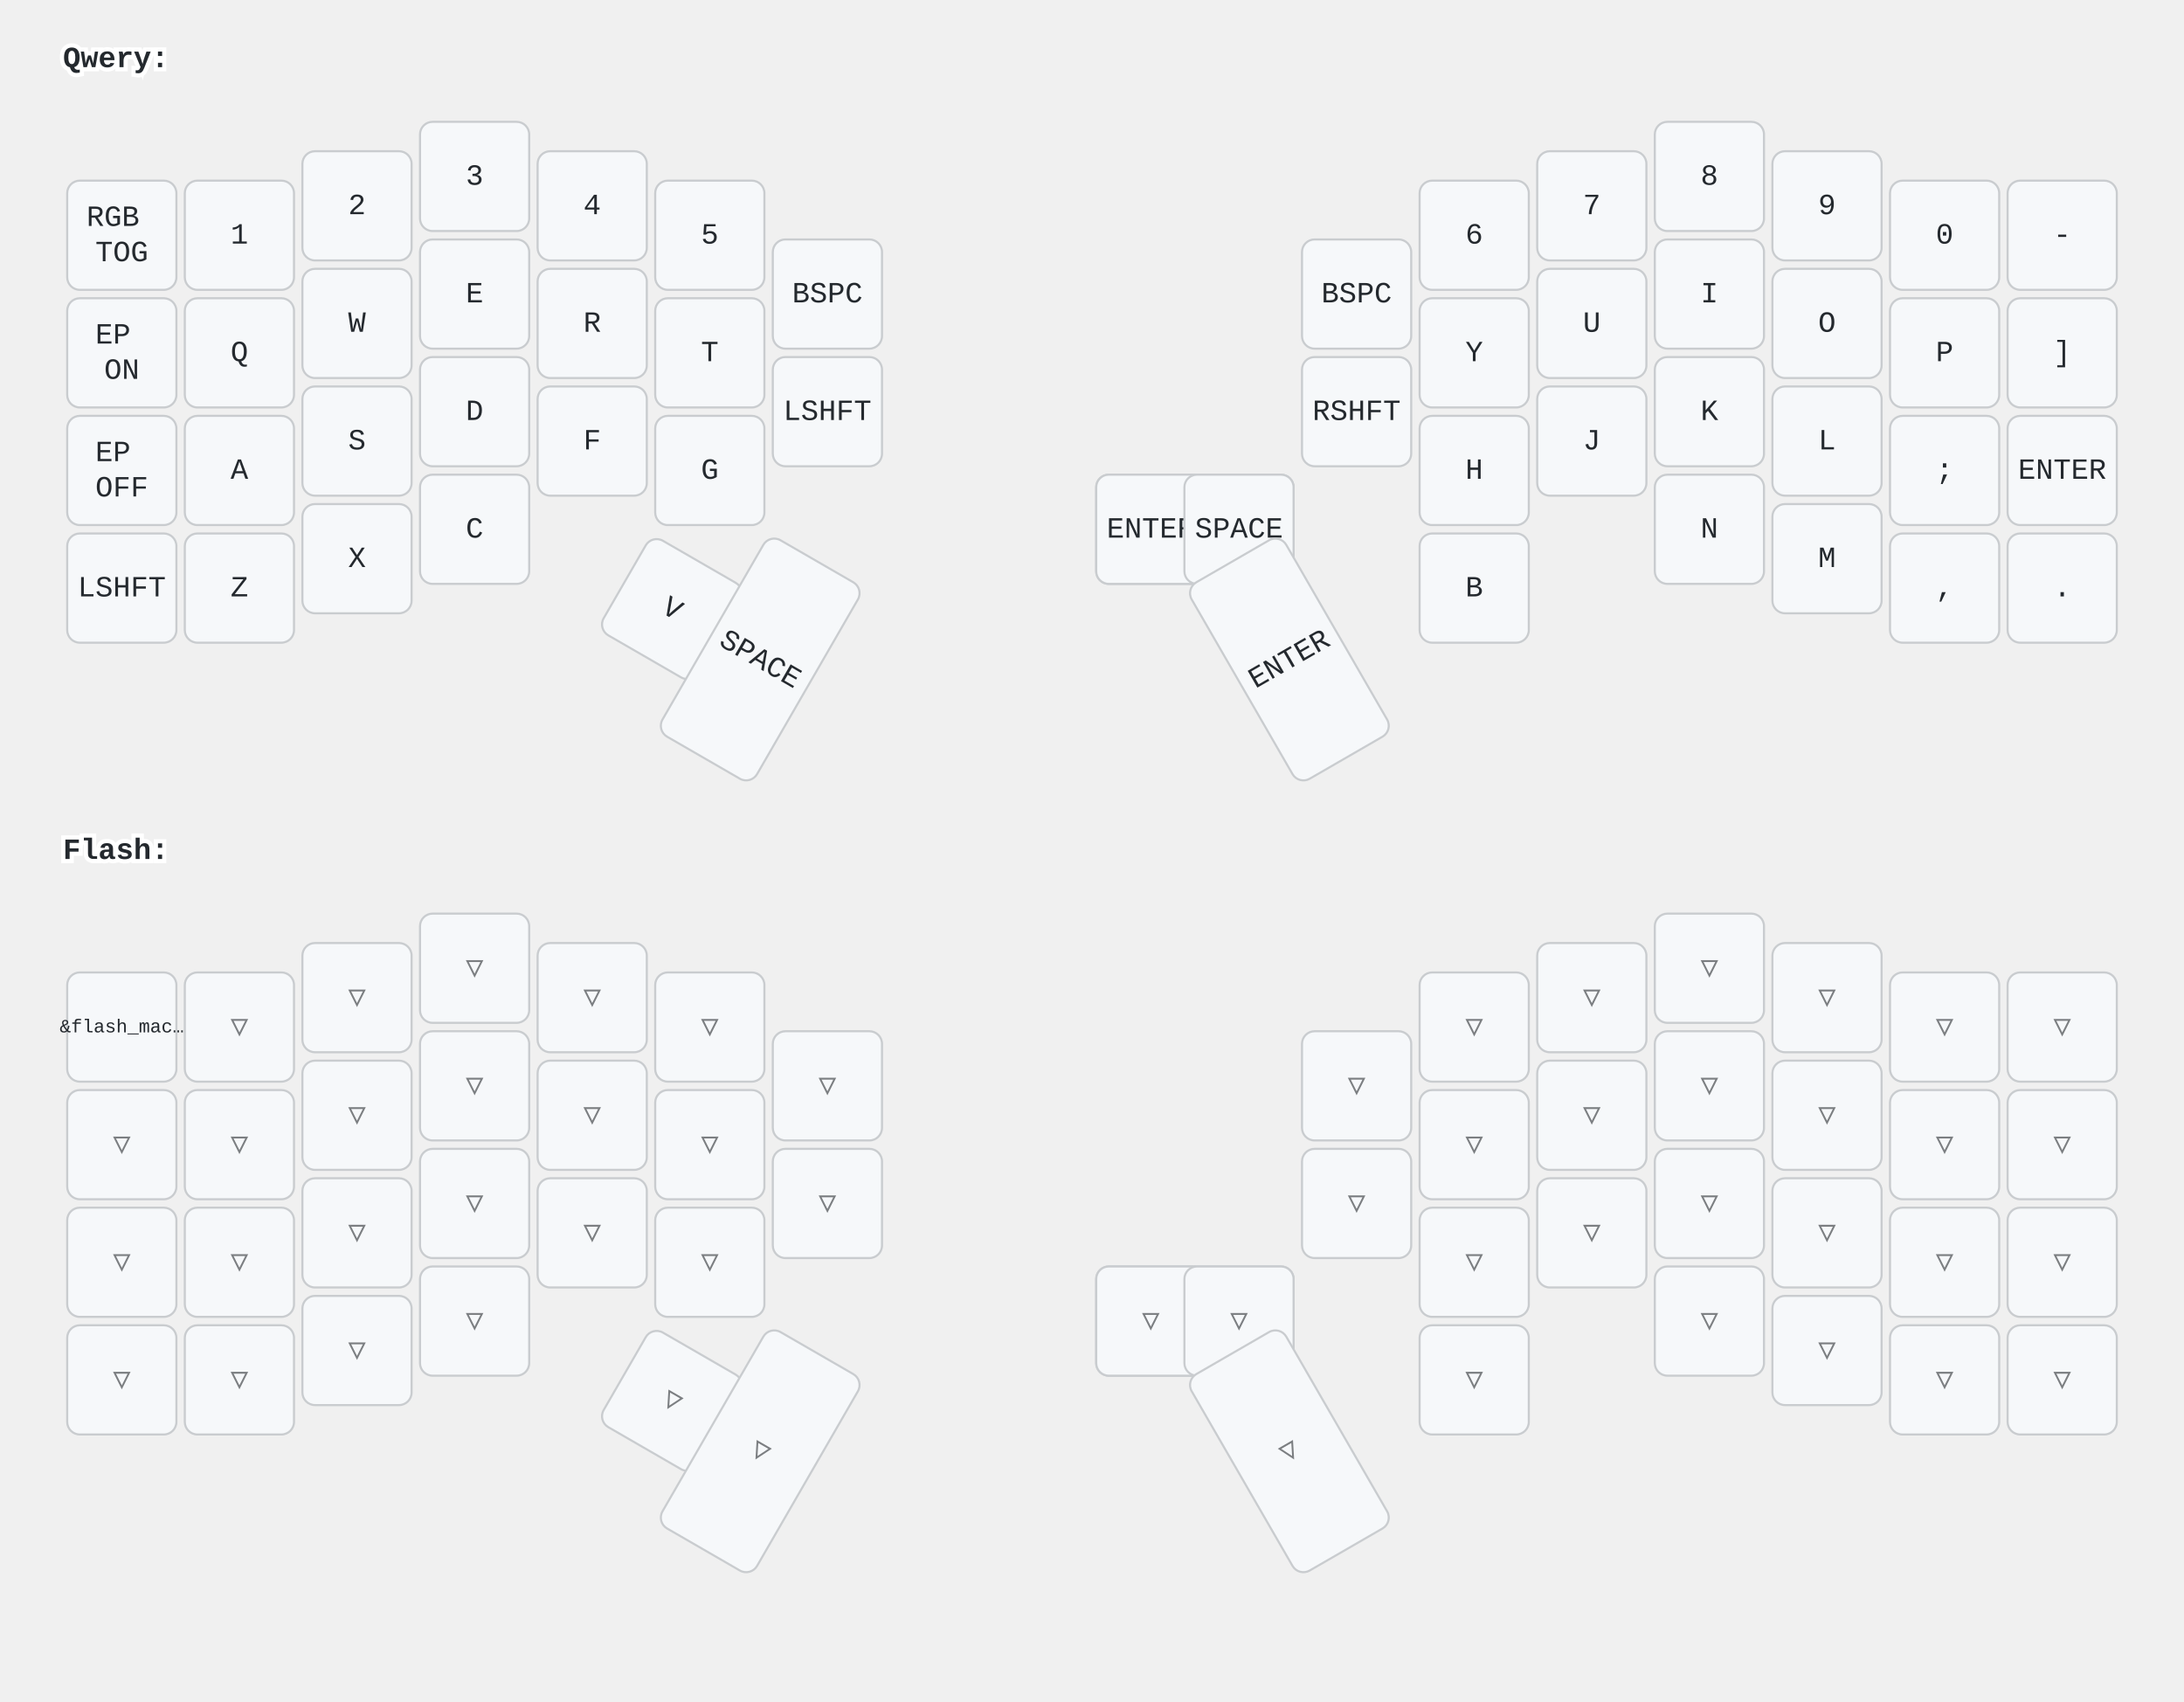
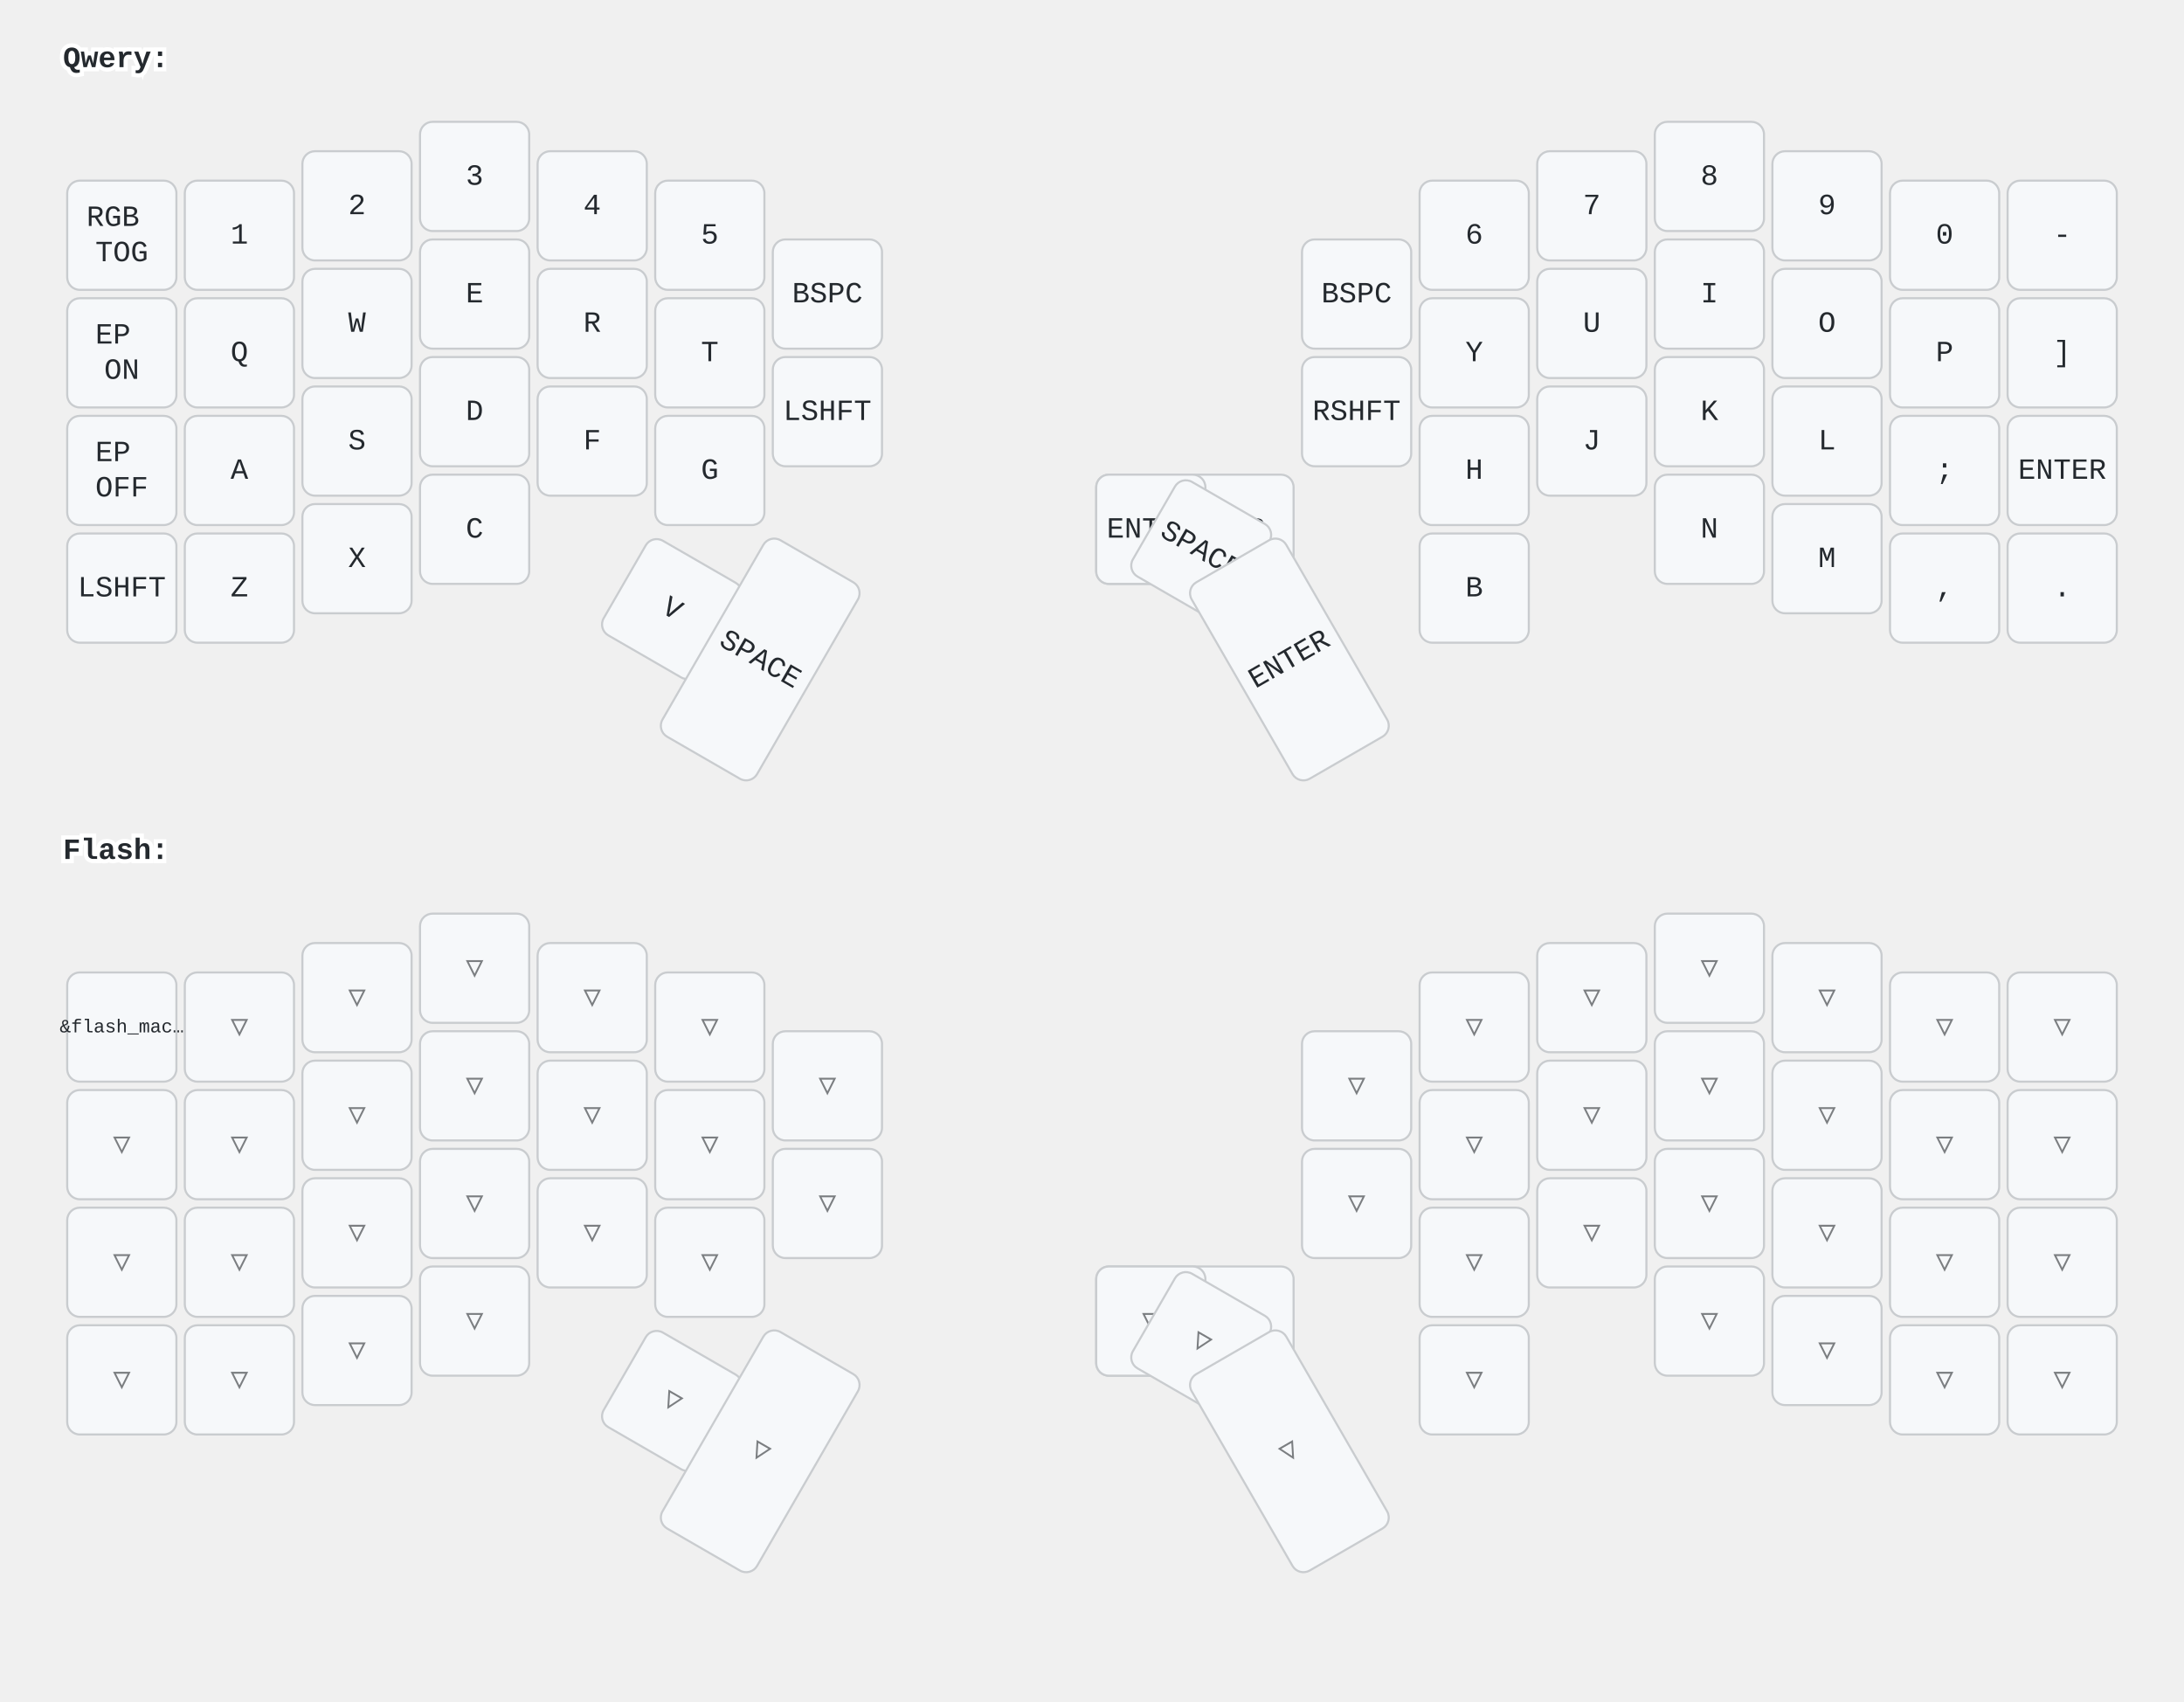
<svg xmlns="http://www.w3.org/2000/svg" width="1040" height="810" viewBox="0 0 1040 810" class="keymap">
  <style>/* inherit to force styles through use tags */
svg path {
    fill: inherit;
}

/* font and background color specifications */
svg.keymap {
    font-family: SFMono-Regular,Consolas,Liberation Mono,Menlo,monospace;
    font-size: 14px;
    font-kerning: normal;
    text-rendering: optimizeLegibility;
    fill: #24292e;
}

/* default key styling */
rect.key {
    fill: #f6f8fa;
}

rect.key, rect.combo {
    stroke: #c9cccf;
    stroke-width: 1;
}

/* default key side styling, only used is draw_key_sides is set */
rect.side {
    filter: brightness(90%);
}

/* color accent for combo boxes */
rect.combo, rect.combo-separate {
    fill: #cdf;
}

/* color accent for held keys */
rect.held, rect.combo.held {
    fill: #fdd;
}

/* color accent for ghost (optional) keys */
rect.ghost, rect.combo.ghost {
    stroke-dasharray: 4, 4;
    stroke-width: 2;
}

text {
    text-anchor: middle;
    dominant-baseline: middle;
}

/* styling for layer labels */
text.label {
    font-weight: bold;
    text-anchor: start;
    stroke: white;
    stroke-width: 4;
    paint-order: stroke;
}

/* styling for optional footer */
text.footer {
    text-anchor: end;
    dominant-baseline: auto;
    stroke: white;
    stroke-width: 4;
    paint-order: stroke;
}

/* styling for combo tap, and key hold/shifted label text */
text.combo, text.hold, text.shifted {
    font-size: 11px;
}

text.hold {
    text-anchor: middle;
    dominant-baseline: auto;
}

text.shifted {
    text-anchor: middle;
    dominant-baseline: hanging;
}

text.layer-activator {
    text-decoration: underline;
}

/* styling for hold/shifted label text in combo box */
text.combo.hold, text.combo.shifted {
    font-size: 8px;
}

/* lighter symbol for transparent keys */
text.trans {
    fill: #7b7e81;
}

/* styling for combo dendrons */
path.combo {
    stroke-width: 1;
    stroke: gray;
    fill: none;
}

/* Start Tabler Icons Cleanup */
/* cannot use height/width with glyphs */
.icon-tabler &gt; path {
    fill: inherit;
    stroke: inherit;
    stroke-width: 2;
}
/* hide tabler's default box */
.icon-tabler &gt; path[stroke="none"][fill="none"] {
    visibility: hidden;
}
/* End Tabler Icons Cleanup */
</style>
  <g transform="translate(30, 0)" class="layer-Qwery">
    <text x="0" y="28" class="label" id="Qwery">Qwery:</text>
    <g transform="translate(0, 56)">
      <g transform="translate(28, 56)" class="key keypos-0">
        <rect rx="6" ry="6" x="-26" y="-26" width="52" height="52" class="key" />
        <text x="0" y="0" class="key tap">
          <tspan x="0" dy="-0.6em">RGB</tspan>
          <tspan x="0" dy="1.2em">TOG</tspan>
        </text>
      </g>
      <g transform="translate(84, 56)" class="key keypos-1">
        <rect rx="6" ry="6" x="-26" y="-26" width="52" height="52" class="key" />
        <text x="0" y="0" class="key tap">1</text>
      </g>
      <g transform="translate(140, 42)" class="key keypos-2">
        <rect rx="6" ry="6" x="-26" y="-26" width="52" height="52" class="key" />
        <text x="0" y="0" class="key tap">2</text>
      </g>
      <g transform="translate(196, 28)" class="key keypos-3">
        <rect rx="6" ry="6" x="-26" y="-26" width="52" height="52" class="key" />
        <text x="0" y="0" class="key tap">3</text>
      </g>
      <g transform="translate(252, 42)" class="key keypos-4">
        <rect rx="6" ry="6" x="-26" y="-26" width="52" height="52" class="key" />
        <text x="0" y="0" class="key tap">4</text>
      </g>
      <g transform="translate(308, 56)" class="key keypos-5">
        <rect rx="6" ry="6" x="-26" y="-26" width="52" height="52" class="key" />
        <text x="0" y="0" class="key tap">5</text>
      </g>
      <g transform="translate(364, 84)" class="key keypos-6">
        <rect rx="6" ry="6" x="-26" y="-26" width="52" height="52" class="key" />
        <text x="0" y="0" class="key tap">BSPC</text>
      </g>
      <g transform="translate(616, 84)" class="key keypos-7">
        <rect rx="6" ry="6" x="-26" y="-26" width="52" height="52" class="key" />
        <text x="0" y="0" class="key tap">BSPC</text>
      </g>
      <g transform="translate(672, 56)" class="key keypos-8">
        <rect rx="6" ry="6" x="-26" y="-26" width="52" height="52" class="key" />
        <text x="0" y="0" class="key tap">6</text>
      </g>
      <g transform="translate(728, 42)" class="key keypos-9">
        <rect rx="6" ry="6" x="-26" y="-26" width="52" height="52" class="key" />
        <text x="0" y="0" class="key tap">7</text>
      </g>
      <g transform="translate(784, 28)" class="key keypos-10">
        <rect rx="6" ry="6" x="-26" y="-26" width="52" height="52" class="key" />
        <text x="0" y="0" class="key tap">8</text>
      </g>
      <g transform="translate(840, 42)" class="key keypos-11">
        <rect rx="6" ry="6" x="-26" y="-26" width="52" height="52" class="key" />
        <text x="0" y="0" class="key tap">9</text>
      </g>
      <g transform="translate(896, 56)" class="key keypos-12">
        <rect rx="6" ry="6" x="-26" y="-26" width="52" height="52" class="key" />
        <text x="0" y="0" class="key tap">0</text>
      </g>
      <g transform="translate(952, 56)" class="key keypos-13">
        <rect rx="6" ry="6" x="-26" y="-26" width="52" height="52" class="key" />
        <text x="0" y="0" class="key tap">-</text>
      </g>
      <g transform="translate(28, 112)" class="key keypos-14">
        <rect rx="6" ry="6" x="-26" y="-26" width="52" height="52" class="key" />
        <text x="0" y="0" class="key tap">
          <tspan x="0" dy="-0.6em">EP</tspan>
          <tspan x="0" dy="1.2em">ON</tspan>
        </text>
      </g>
      <g transform="translate(84, 112)" class="key keypos-15">
        <rect rx="6" ry="6" x="-26" y="-26" width="52" height="52" class="key" />
        <text x="0" y="0" class="key tap">Q</text>
      </g>
      <g transform="translate(140, 98)" class="key keypos-16">
        <rect rx="6" ry="6" x="-26" y="-26" width="52" height="52" class="key" />
        <text x="0" y="0" class="key tap">W</text>
      </g>
      <g transform="translate(196, 84)" class="key keypos-17">
        <rect rx="6" ry="6" x="-26" y="-26" width="52" height="52" class="key" />
        <text x="0" y="0" class="key tap">E</text>
      </g>
      <g transform="translate(252, 98)" class="key keypos-18">
        <rect rx="6" ry="6" x="-26" y="-26" width="52" height="52" class="key" />
        <text x="0" y="0" class="key tap">R</text>
      </g>
      <g transform="translate(308, 112)" class="key keypos-19">
        <rect rx="6" ry="6" x="-26" y="-26" width="52" height="52" class="key" />
        <text x="0" y="0" class="key tap">T</text>
      </g>
      <g transform="translate(364, 140)" class="key keypos-20">
        <rect rx="6" ry="6" x="-26" y="-26" width="52" height="52" class="key" />
        <text x="0" y="0" class="key tap">LSHFT</text>
      </g>
      <g transform="translate(616, 140)" class="key keypos-21">
        <rect rx="6" ry="6" x="-26" y="-26" width="52" height="52" class="key" />
        <text x="0" y="0" class="key tap">RSHFT</text>
      </g>
      <g transform="translate(672, 112)" class="key keypos-22">
        <rect rx="6" ry="6" x="-26" y="-26" width="52" height="52" class="key" />
        <text x="0" y="0" class="key tap">Y</text>
      </g>
      <g transform="translate(728, 98)" class="key keypos-23">
        <rect rx="6" ry="6" x="-26" y="-26" width="52" height="52" class="key" />
        <text x="0" y="0" class="key tap">U</text>
      </g>
      <g transform="translate(784, 84)" class="key keypos-24">
        <rect rx="6" ry="6" x="-26" y="-26" width="52" height="52" class="key" />
        <text x="0" y="0" class="key tap">I</text>
      </g>
      <g transform="translate(840, 98)" class="key keypos-25">
        <rect rx="6" ry="6" x="-26" y="-26" width="52" height="52" class="key" />
        <text x="0" y="0" class="key tap">O</text>
      </g>
      <g transform="translate(896, 112)" class="key keypos-26">
        <rect rx="6" ry="6" x="-26" y="-26" width="52" height="52" class="key" />
        <text x="0" y="0" class="key tap">P</text>
      </g>
      <g transform="translate(952, 112)" class="key keypos-27">
        <rect rx="6" ry="6" x="-26" y="-26" width="52" height="52" class="key" />
        <text x="0" y="0" class="key tap">]</text>
      </g>
      <g transform="translate(28, 168)" class="key keypos-28">
        <rect rx="6" ry="6" x="-26" y="-26" width="52" height="52" class="key" />
        <text x="0" y="0" class="key tap">
          <tspan x="0" dy="-0.6em">EP</tspan>
          <tspan x="0" dy="1.2em">OFF</tspan>
        </text>
      </g>
      <g transform="translate(84, 168)" class="key keypos-29">
        <rect rx="6" ry="6" x="-26" y="-26" width="52" height="52" class="key" />
        <text x="0" y="0" class="key tap">A</text>
      </g>
      <g transform="translate(140, 154)" class="key keypos-30">
        <rect rx="6" ry="6" x="-26" y="-26" width="52" height="52" class="key" />
        <text x="0" y="0" class="key tap">S</text>
      </g>
      <g transform="translate(196, 140)" class="key keypos-31">
        <rect rx="6" ry="6" x="-26" y="-26" width="52" height="52" class="key" />
        <text x="0" y="0" class="key tap">D</text>
      </g>
      <g transform="translate(252, 154)" class="key keypos-32">
        <rect rx="6" ry="6" x="-26" y="-26" width="52" height="52" class="key" />
        <text x="0" y="0" class="key tap">F</text>
      </g>
      <g transform="translate(308, 168)" class="key keypos-33">
        <rect rx="6" ry="6" x="-26" y="-26" width="52" height="52" class="key" />
        <text x="0" y="0" class="key tap">G</text>
      </g>
      <g transform="translate(518, 196)" class="key keypos-34">
        <rect rx="6" ry="6" x="-26" y="-26" width="52" height="52" class="key" />
        <text x="0" y="0" class="key tap">TAB</text>
      </g>
      <g transform="translate(560, 196)" class="key keypos-35">
        <rect rx="6" ry="6" x="-26" y="-26" width="52" height="52" class="key" />
        <text x="0" y="0" class="key tap">TAB</text>
      </g>
      <g transform="translate(672, 168)" class="key keypos-36">
        <rect rx="6" ry="6" x="-26" y="-26" width="52" height="52" class="key" />
        <text x="0" y="0" class="key tap">H</text>
      </g>
      <g transform="translate(728, 154)" class="key keypos-37">
        <rect rx="6" ry="6" x="-26" y="-26" width="52" height="52" class="key" />
        <text x="0" y="0" class="key tap">J</text>
      </g>
      <g transform="translate(784, 140)" class="key keypos-38">
        <rect rx="6" ry="6" x="-26" y="-26" width="52" height="52" class="key" />
        <text x="0" y="0" class="key tap">K</text>
      </g>
      <g transform="translate(840, 154)" class="key keypos-39">
        <rect rx="6" ry="6" x="-26" y="-26" width="52" height="52" class="key" />
        <text x="0" y="0" class="key tap">L</text>
      </g>
      <g transform="translate(896, 168)" class="key keypos-40">
        <rect rx="6" ry="6" x="-26" y="-26" width="52" height="52" class="key" />
        <text x="0" y="0" class="key tap">;</text>
      </g>
      <g transform="translate(952, 168)" class="key keypos-41">
        <rect rx="6" ry="6" x="-26" y="-26" width="52" height="52" class="key" />
        <text x="0" y="0" class="key tap">ENTER</text>
      </g>
      <g transform="translate(28, 224)" class="key keypos-42">
        <rect rx="6" ry="6" x="-26" y="-26" width="52" height="52" class="key" />
        <text x="0" y="0" class="key tap">LSHFT</text>
      </g>
      <g transform="translate(84, 224)" class="key keypos-43">
        <rect rx="6" ry="6" x="-26" y="-26" width="52" height="52" class="key" />
        <text x="0" y="0" class="key tap">Z</text>
      </g>
      <g transform="translate(140, 210)" class="key keypos-44">
        <rect rx="6" ry="6" x="-26" y="-26" width="52" height="52" class="key" />
        <text x="0" y="0" class="key tap">X</text>
      </g>
      <g transform="translate(196, 196)" class="key keypos-45">
        <rect rx="6" ry="6" x="-26" y="-26" width="52" height="52" class="key" />
        <text x="0" y="0" class="key tap">C</text>
      </g>
      <g transform="translate(290, 234) rotate(30.0)" class="key keypos-46">
        <rect rx="6" ry="6" x="-26" y="-26" width="52" height="52" class="key" />
        <text x="0" y="0" class="key tap">V</text>
      </g>
      <g transform="translate(332, 258) rotate(30.0)" class="key keypos-47">
        <rect rx="6" ry="6" x="-26" y="-54" width="52" height="108" class="key" />
        <text x="0" y="0" class="key tap">SPACE</text>
      </g>
      <g transform="translate(518, 196)" class="key keypos-48">
        <rect rx="6" ry="6" x="-26" y="-26" width="52" height="52" class="key" />
        <text x="0" y="0" class="key tap">ENTER</text>
      </g>
-       <g transform="translate(560, 196)" class="key keypos-49">
+       <g transform="translate(542, 206) rotate(30.0)" class="key keypos-49">
        <rect rx="6" ry="6" x="-26" y="-26" width="52" height="52" class="key" />
        <text x="0" y="0" class="key tap">SPACE</text>
      </g>
      <g transform="translate(584, 258) rotate(-30.0)" class="key keypos-50">
        <rect rx="6" ry="6" x="-26" y="-54" width="52" height="108" class="key" />
        <text x="0" y="0" class="key tap">ENTER</text>
      </g>
      <g transform="translate(672, 224)" class="key keypos-51">
        <rect rx="6" ry="6" x="-26" y="-26" width="52" height="52" class="key" />
        <text x="0" y="0" class="key tap">B</text>
      </g>
      <g transform="translate(784, 196)" class="key keypos-52">
        <rect rx="6" ry="6" x="-26" y="-26" width="52" height="52" class="key" />
        <text x="0" y="0" class="key tap">N</text>
      </g>
      <g transform="translate(840, 210)" class="key keypos-53">
        <rect rx="6" ry="6" x="-26" y="-26" width="52" height="52" class="key" />
        <text x="0" y="0" class="key tap">M</text>
      </g>
      <g transform="translate(896, 224)" class="key keypos-54">
        <rect rx="6" ry="6" x="-26" y="-26" width="52" height="52" class="key" />
        <text x="0" y="0" class="key tap">,</text>
      </g>
      <g transform="translate(952, 224)" class="key keypos-55">
        <rect rx="6" ry="6" x="-26" y="-26" width="52" height="52" class="key" />
        <text x="0" y="0" class="key tap">.</text>
      </g>
    </g>
  </g>
  <g transform="translate(30, 377)" class="layer-Flash">
    <text x="0" y="28" class="label" id="Flash">Flash:</text>
    <g transform="translate(0, 56)">
      <g transform="translate(28, 56)" class="key keypos-0">
        <rect rx="6" ry="6" x="-26" y="-26" width="52" height="52" class="key" />
        <text x="0" y="0" class="key tap">
          <tspan style="font-size: 64%">&amp;flash_mac…</tspan>
        </text>
      </g>
      <g transform="translate(84, 56)" class="key trans keypos-1">
        <rect rx="6" ry="6" x="-26" y="-26" width="52" height="52" class="key trans" />
        <text x="0" y="0" class="key trans tap">▽</text>
      </g>
      <g transform="translate(140, 42)" class="key trans keypos-2">
        <rect rx="6" ry="6" x="-26" y="-26" width="52" height="52" class="key trans" />
        <text x="0" y="0" class="key trans tap">▽</text>
      </g>
      <g transform="translate(196, 28)" class="key trans keypos-3">
        <rect rx="6" ry="6" x="-26" y="-26" width="52" height="52" class="key trans" />
        <text x="0" y="0" class="key trans tap">▽</text>
      </g>
      <g transform="translate(252, 42)" class="key trans keypos-4">
        <rect rx="6" ry="6" x="-26" y="-26" width="52" height="52" class="key trans" />
        <text x="0" y="0" class="key trans tap">▽</text>
      </g>
      <g transform="translate(308, 56)" class="key trans keypos-5">
        <rect rx="6" ry="6" x="-26" y="-26" width="52" height="52" class="key trans" />
        <text x="0" y="0" class="key trans tap">▽</text>
      </g>
      <g transform="translate(364, 84)" class="key trans keypos-6">
        <rect rx="6" ry="6" x="-26" y="-26" width="52" height="52" class="key trans" />
        <text x="0" y="0" class="key trans tap">▽</text>
      </g>
      <g transform="translate(616, 84)" class="key trans keypos-7">
        <rect rx="6" ry="6" x="-26" y="-26" width="52" height="52" class="key trans" />
        <text x="0" y="0" class="key trans tap">▽</text>
      </g>
      <g transform="translate(672, 56)" class="key trans keypos-8">
        <rect rx="6" ry="6" x="-26" y="-26" width="52" height="52" class="key trans" />
        <text x="0" y="0" class="key trans tap">▽</text>
      </g>
      <g transform="translate(728, 42)" class="key trans keypos-9">
        <rect rx="6" ry="6" x="-26" y="-26" width="52" height="52" class="key trans" />
        <text x="0" y="0" class="key trans tap">▽</text>
      </g>
      <g transform="translate(784, 28)" class="key trans keypos-10">
        <rect rx="6" ry="6" x="-26" y="-26" width="52" height="52" class="key trans" />
        <text x="0" y="0" class="key trans tap">▽</text>
      </g>
      <g transform="translate(840, 42)" class="key trans keypos-11">
        <rect rx="6" ry="6" x="-26" y="-26" width="52" height="52" class="key trans" />
        <text x="0" y="0" class="key trans tap">▽</text>
      </g>
      <g transform="translate(896, 56)" class="key trans keypos-12">
        <rect rx="6" ry="6" x="-26" y="-26" width="52" height="52" class="key trans" />
        <text x="0" y="0" class="key trans tap">▽</text>
      </g>
      <g transform="translate(952, 56)" class="key trans keypos-13">
        <rect rx="6" ry="6" x="-26" y="-26" width="52" height="52" class="key trans" />
        <text x="0" y="0" class="key trans tap">▽</text>
      </g>
      <g transform="translate(28, 112)" class="key trans keypos-14">
        <rect rx="6" ry="6" x="-26" y="-26" width="52" height="52" class="key trans" />
        <text x="0" y="0" class="key trans tap">▽</text>
      </g>
      <g transform="translate(84, 112)" class="key trans keypos-15">
        <rect rx="6" ry="6" x="-26" y="-26" width="52" height="52" class="key trans" />
        <text x="0" y="0" class="key trans tap">▽</text>
      </g>
      <g transform="translate(140, 98)" class="key trans keypos-16">
        <rect rx="6" ry="6" x="-26" y="-26" width="52" height="52" class="key trans" />
        <text x="0" y="0" class="key trans tap">▽</text>
      </g>
      <g transform="translate(196, 84)" class="key trans keypos-17">
        <rect rx="6" ry="6" x="-26" y="-26" width="52" height="52" class="key trans" />
        <text x="0" y="0" class="key trans tap">▽</text>
      </g>
      <g transform="translate(252, 98)" class="key trans keypos-18">
        <rect rx="6" ry="6" x="-26" y="-26" width="52" height="52" class="key trans" />
        <text x="0" y="0" class="key trans tap">▽</text>
      </g>
      <g transform="translate(308, 112)" class="key trans keypos-19">
        <rect rx="6" ry="6" x="-26" y="-26" width="52" height="52" class="key trans" />
        <text x="0" y="0" class="key trans tap">▽</text>
      </g>
      <g transform="translate(364, 140)" class="key trans keypos-20">
        <rect rx="6" ry="6" x="-26" y="-26" width="52" height="52" class="key trans" />
        <text x="0" y="0" class="key trans tap">▽</text>
      </g>
      <g transform="translate(616, 140)" class="key trans keypos-21">
        <rect rx="6" ry="6" x="-26" y="-26" width="52" height="52" class="key trans" />
        <text x="0" y="0" class="key trans tap">▽</text>
      </g>
      <g transform="translate(672, 112)" class="key trans keypos-22">
        <rect rx="6" ry="6" x="-26" y="-26" width="52" height="52" class="key trans" />
        <text x="0" y="0" class="key trans tap">▽</text>
      </g>
      <g transform="translate(728, 98)" class="key trans keypos-23">
        <rect rx="6" ry="6" x="-26" y="-26" width="52" height="52" class="key trans" />
        <text x="0" y="0" class="key trans tap">▽</text>
      </g>
      <g transform="translate(784, 84)" class="key trans keypos-24">
        <rect rx="6" ry="6" x="-26" y="-26" width="52" height="52" class="key trans" />
        <text x="0" y="0" class="key trans tap">▽</text>
      </g>
      <g transform="translate(840, 98)" class="key trans keypos-25">
        <rect rx="6" ry="6" x="-26" y="-26" width="52" height="52" class="key trans" />
        <text x="0" y="0" class="key trans tap">▽</text>
      </g>
      <g transform="translate(896, 112)" class="key trans keypos-26">
        <rect rx="6" ry="6" x="-26" y="-26" width="52" height="52" class="key trans" />
        <text x="0" y="0" class="key trans tap">▽</text>
      </g>
      <g transform="translate(952, 112)" class="key trans keypos-27">
        <rect rx="6" ry="6" x="-26" y="-26" width="52" height="52" class="key trans" />
        <text x="0" y="0" class="key trans tap">▽</text>
      </g>
      <g transform="translate(28, 168)" class="key trans keypos-28">
        <rect rx="6" ry="6" x="-26" y="-26" width="52" height="52" class="key trans" />
        <text x="0" y="0" class="key trans tap">▽</text>
      </g>
      <g transform="translate(84, 168)" class="key trans keypos-29">
        <rect rx="6" ry="6" x="-26" y="-26" width="52" height="52" class="key trans" />
        <text x="0" y="0" class="key trans tap">▽</text>
      </g>
      <g transform="translate(140, 154)" class="key trans keypos-30">
        <rect rx="6" ry="6" x="-26" y="-26" width="52" height="52" class="key trans" />
        <text x="0" y="0" class="key trans tap">▽</text>
      </g>
      <g transform="translate(196, 140)" class="key trans keypos-31">
        <rect rx="6" ry="6" x="-26" y="-26" width="52" height="52" class="key trans" />
        <text x="0" y="0" class="key trans tap">▽</text>
      </g>
      <g transform="translate(252, 154)" class="key trans keypos-32">
        <rect rx="6" ry="6" x="-26" y="-26" width="52" height="52" class="key trans" />
        <text x="0" y="0" class="key trans tap">▽</text>
      </g>
      <g transform="translate(308, 168)" class="key trans keypos-33">
        <rect rx="6" ry="6" x="-26" y="-26" width="52" height="52" class="key trans" />
        <text x="0" y="0" class="key trans tap">▽</text>
      </g>
      <g transform="translate(518, 196)" class="key trans keypos-34">
        <rect rx="6" ry="6" x="-26" y="-26" width="52" height="52" class="key trans" />
        <text x="0" y="0" class="key trans tap">▽</text>
      </g>
      <g transform="translate(560, 196)" class="key trans keypos-35">
        <rect rx="6" ry="6" x="-26" y="-26" width="52" height="52" class="key trans" />
        <text x="0" y="0" class="key trans tap">▽</text>
      </g>
      <g transform="translate(672, 168)" class="key trans keypos-36">
        <rect rx="6" ry="6" x="-26" y="-26" width="52" height="52" class="key trans" />
        <text x="0" y="0" class="key trans tap">▽</text>
      </g>
      <g transform="translate(728, 154)" class="key trans keypos-37">
        <rect rx="6" ry="6" x="-26" y="-26" width="52" height="52" class="key trans" />
        <text x="0" y="0" class="key trans tap">▽</text>
      </g>
      <g transform="translate(784, 140)" class="key trans keypos-38">
        <rect rx="6" ry="6" x="-26" y="-26" width="52" height="52" class="key trans" />
        <text x="0" y="0" class="key trans tap">▽</text>
      </g>
      <g transform="translate(840, 154)" class="key trans keypos-39">
        <rect rx="6" ry="6" x="-26" y="-26" width="52" height="52" class="key trans" />
        <text x="0" y="0" class="key trans tap">▽</text>
      </g>
      <g transform="translate(896, 168)" class="key trans keypos-40">
        <rect rx="6" ry="6" x="-26" y="-26" width="52" height="52" class="key trans" />
        <text x="0" y="0" class="key trans tap">▽</text>
      </g>
      <g transform="translate(952, 168)" class="key trans keypos-41">
        <rect rx="6" ry="6" x="-26" y="-26" width="52" height="52" class="key trans" />
        <text x="0" y="0" class="key trans tap">▽</text>
      </g>
      <g transform="translate(28, 224)" class="key trans keypos-42">
        <rect rx="6" ry="6" x="-26" y="-26" width="52" height="52" class="key trans" />
        <text x="0" y="0" class="key trans tap">▽</text>
      </g>
      <g transform="translate(84, 224)" class="key trans keypos-43">
        <rect rx="6" ry="6" x="-26" y="-26" width="52" height="52" class="key trans" />
        <text x="0" y="0" class="key trans tap">▽</text>
      </g>
      <g transform="translate(140, 210)" class="key trans keypos-44">
        <rect rx="6" ry="6" x="-26" y="-26" width="52" height="52" class="key trans" />
        <text x="0" y="0" class="key trans tap">▽</text>
      </g>
      <g transform="translate(196, 196)" class="key trans keypos-45">
        <rect rx="6" ry="6" x="-26" y="-26" width="52" height="52" class="key trans" />
        <text x="0" y="0" class="key trans tap">▽</text>
      </g>
      <g transform="translate(290, 234) rotate(30.0)" class="key trans keypos-46">
        <rect rx="6" ry="6" x="-26" y="-26" width="52" height="52" class="key trans" />
        <text x="0" y="0" class="key trans tap">▽</text>
      </g>
      <g transform="translate(332, 258) rotate(30.0)" class="key trans keypos-47">
        <rect rx="6" ry="6" x="-26" y="-54" width="52" height="108" class="key trans" />
        <text x="0" y="0" class="key trans tap">▽</text>
      </g>
      <g transform="translate(518, 196)" class="key trans keypos-48">
        <rect rx="6" ry="6" x="-26" y="-26" width="52" height="52" class="key trans" />
        <text x="0" y="0" class="key trans tap">▽</text>
      </g>
-       <g transform="translate(560, 196)" class="key trans keypos-49">
+       <g transform="translate(542, 206) rotate(30.0)" class="key trans keypos-49">
        <rect rx="6" ry="6" x="-26" y="-26" width="52" height="52" class="key trans" />
        <text x="0" y="0" class="key trans tap">▽</text>
      </g>
      <g transform="translate(584, 258) rotate(-30.0)" class="key trans keypos-50">
        <rect rx="6" ry="6" x="-26" y="-54" width="52" height="108" class="key trans" />
        <text x="0" y="0" class="key trans tap">▽</text>
      </g>
      <g transform="translate(672, 224)" class="key trans keypos-51">
        <rect rx="6" ry="6" x="-26" y="-26" width="52" height="52" class="key trans" />
        <text x="0" y="0" class="key trans tap">▽</text>
      </g>
      <g transform="translate(784, 196)" class="key trans keypos-52">
        <rect rx="6" ry="6" x="-26" y="-26" width="52" height="52" class="key trans" />
        <text x="0" y="0" class="key trans tap">▽</text>
      </g>
      <g transform="translate(840, 210)" class="key trans keypos-53">
        <rect rx="6" ry="6" x="-26" y="-26" width="52" height="52" class="key trans" />
        <text x="0" y="0" class="key trans tap">▽</text>
      </g>
      <g transform="translate(896, 224)" class="key trans keypos-54">
        <rect rx="6" ry="6" x="-26" y="-26" width="52" height="52" class="key trans" />
        <text x="0" y="0" class="key trans tap">▽</text>
      </g>
      <g transform="translate(952, 224)" class="key trans keypos-55">
        <rect rx="6" ry="6" x="-26" y="-26" width="52" height="52" class="key trans" />
        <text x="0" y="0" class="key trans tap">▽</text>
      </g>
    </g>
  </g>
</svg>
